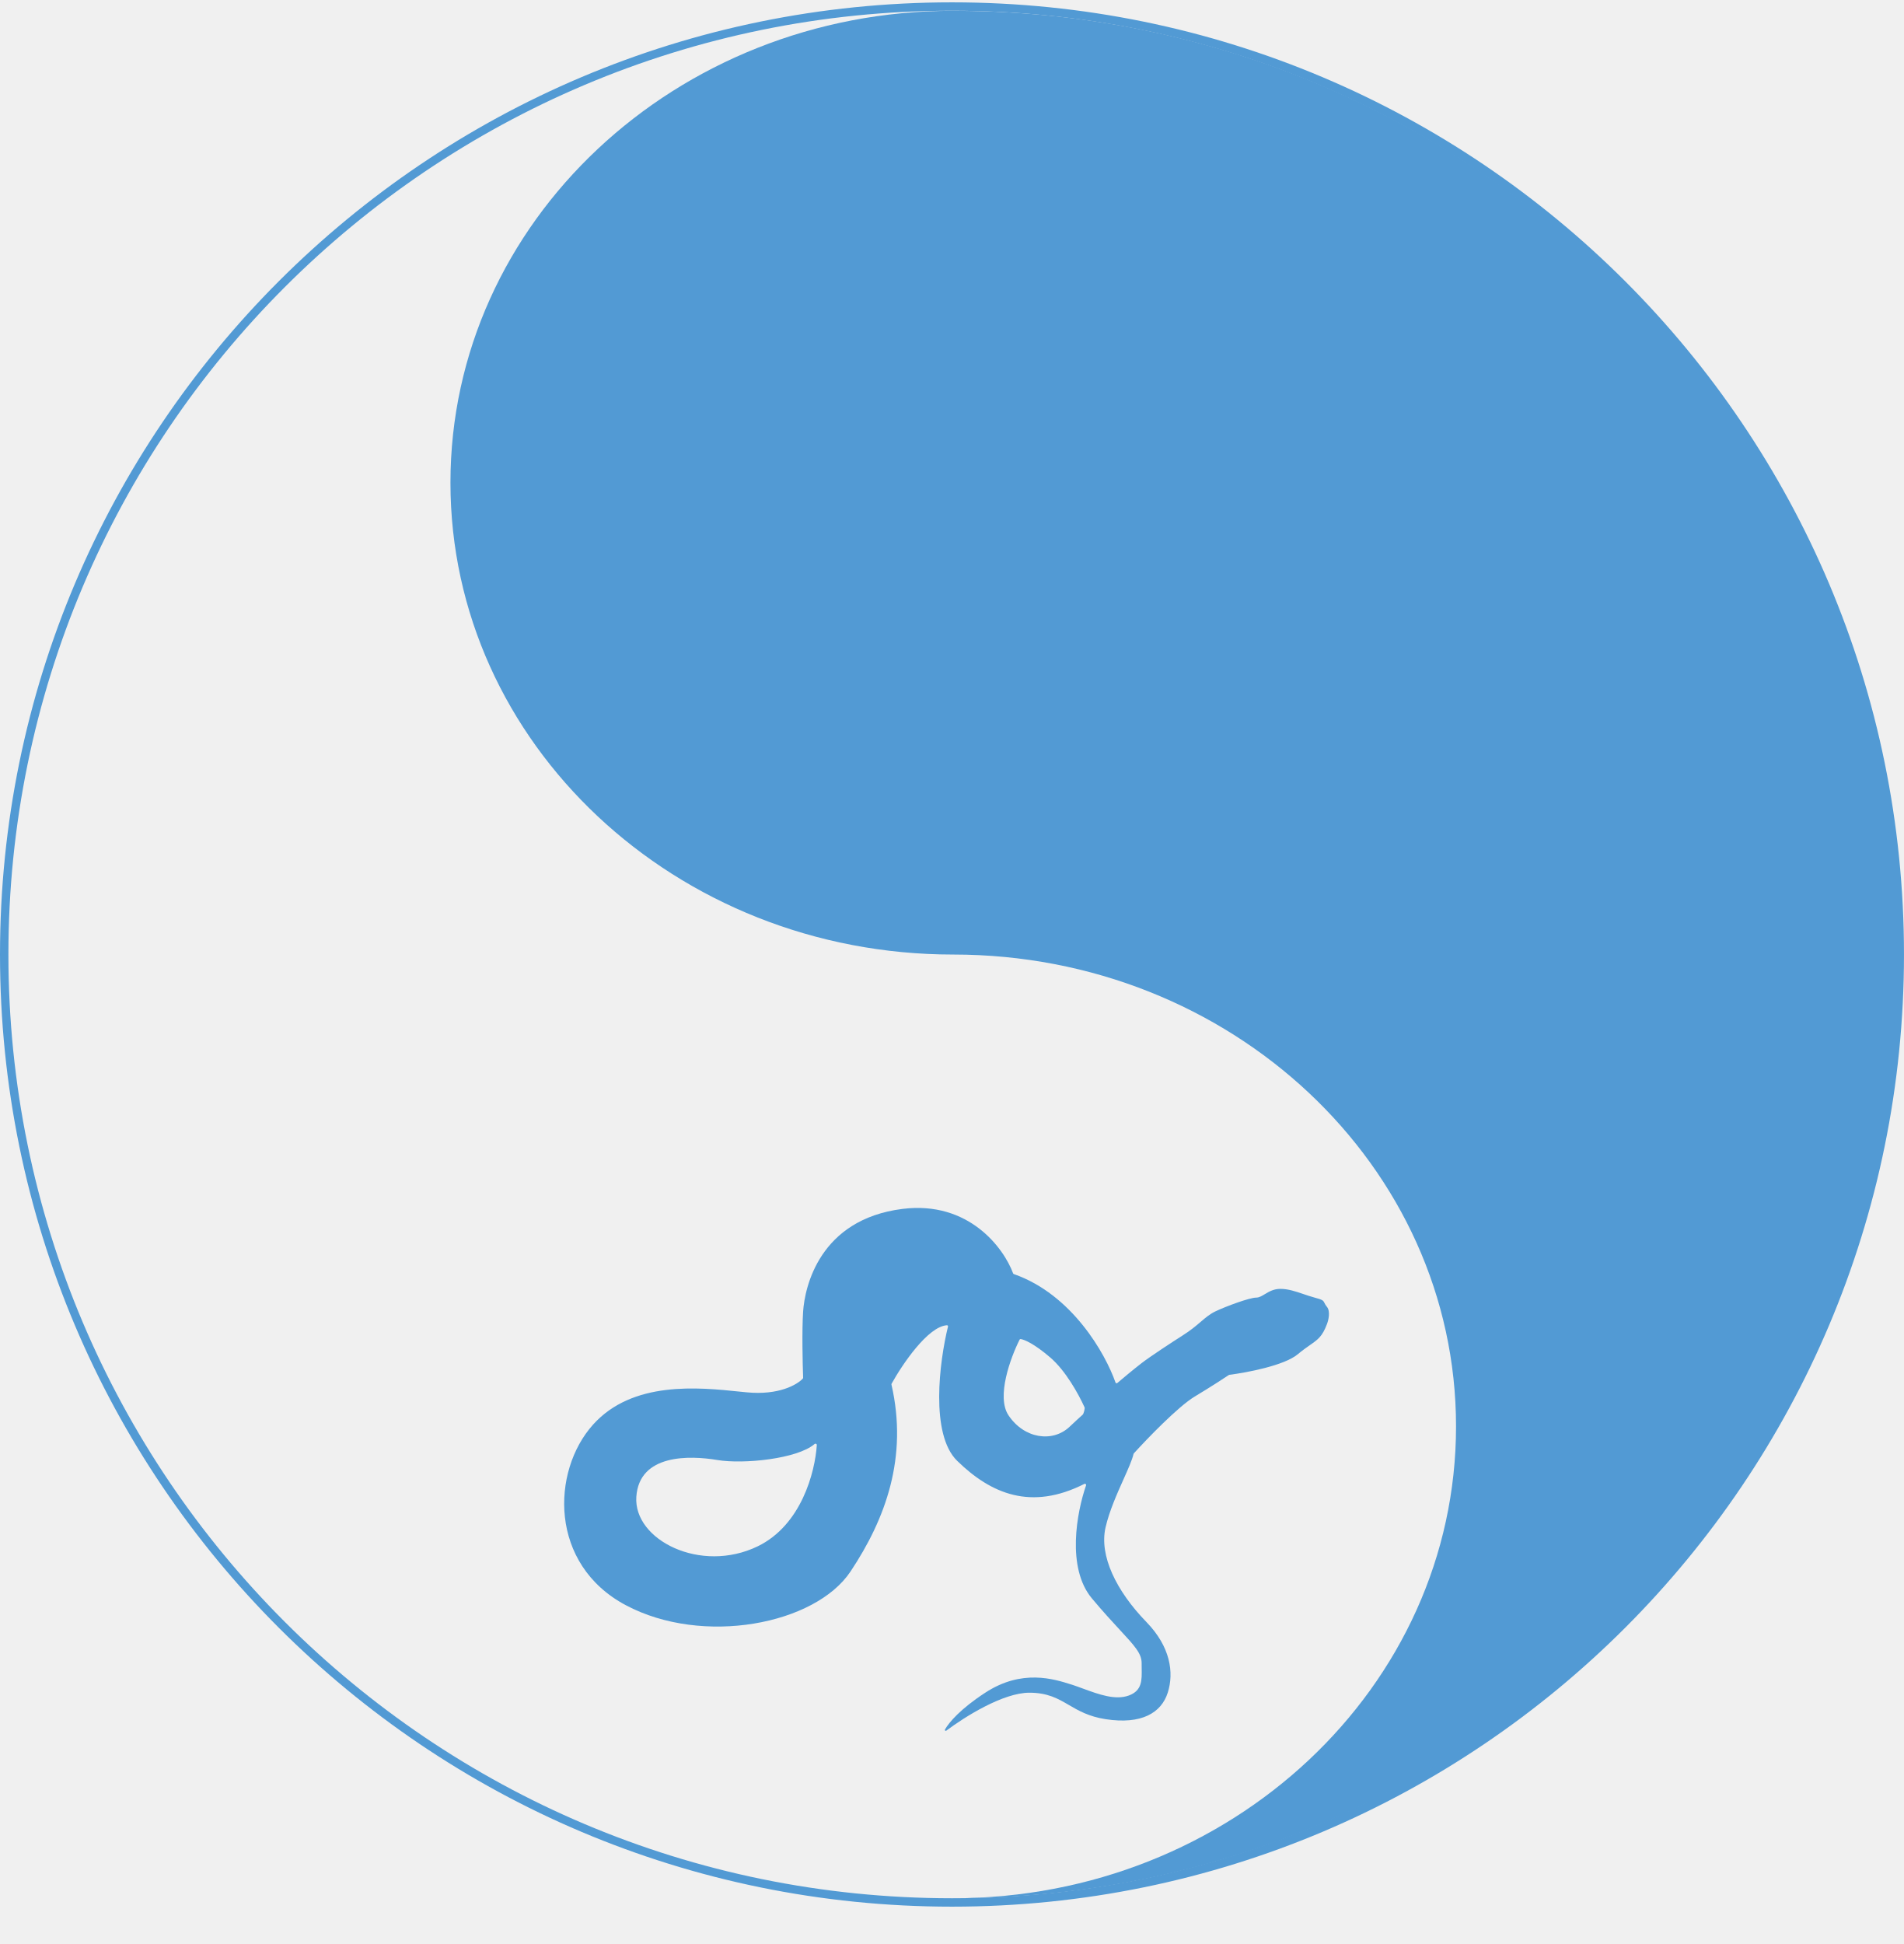
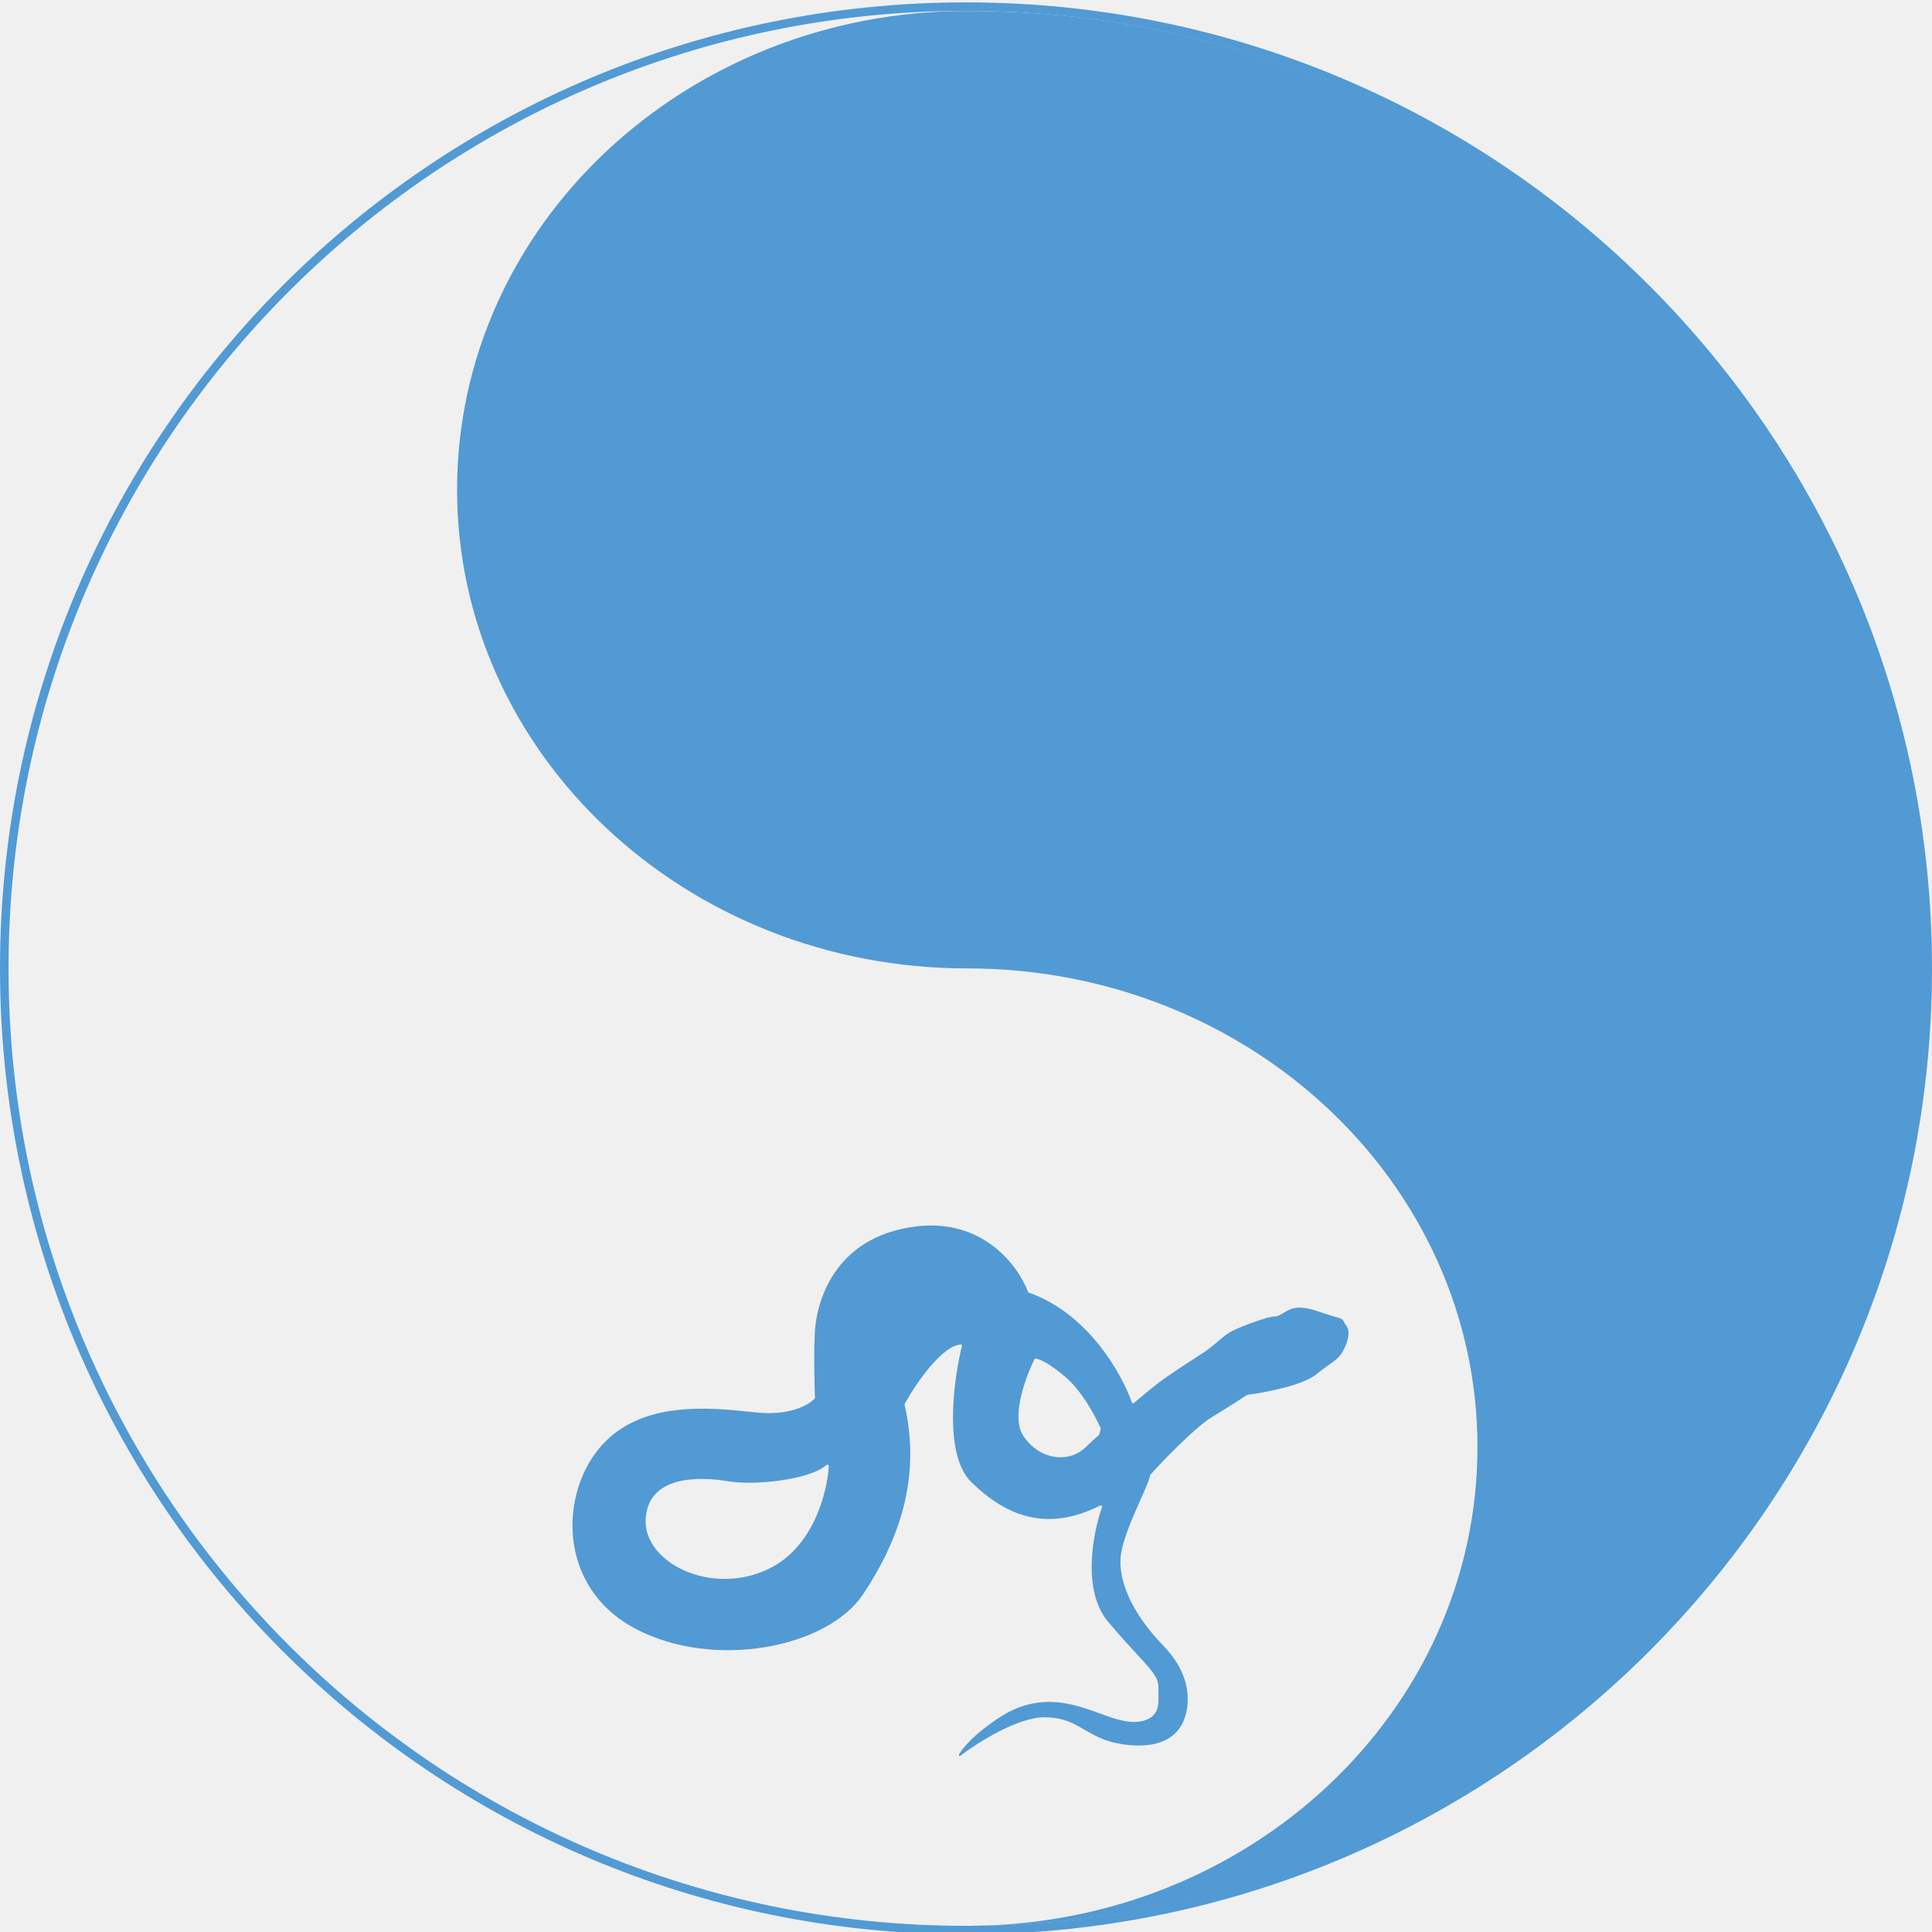
- <svg xmlns="http://www.w3.org/2000/svg" width="48" height="49" viewBox="0 0 48 49" fill="none">
+ <svg xmlns="http://www.w3.org/2000/svg" width="48" height="48" viewBox="0 0 48 48" fill="none">
  <g clip-path="url(#clip0_2288_891)">
    <path fill-rule="evenodd" clip-rule="evenodd" d="M48 24.059C48 37.313 37.255 48.059 24 48.059C10.745 48.059 0 37.313 0 24.059C0 10.804 10.745 0.059 24 0.059C37.255 0.059 48 10.804 48 24.059ZM24 47.847C37.138 47.847 47.788 37.197 47.788 24.059C47.788 10.921 37.138 0.27 24 0.27C10.862 0.27 0.212 10.921 0.212 24.059C0.212 37.197 10.862 47.847 24 47.847Z" fill="#529AD4" />
    <path d="M24.032 47.847H24.359C37.346 47.672 47.82 37.09 47.82 24.061C47.82 10.967 37.241 0.344 24.164 0.273C24.12 0.272 24.076 0.272 24.032 0.272C17.031 0.272 11.356 5.597 11.356 12.166C11.356 18.735 17.031 24.06 24.031 24.06C31.032 24.06 36.707 29.385 36.707 35.953C36.707 42.522 31.032 47.847 24.032 47.847Z" fill="#529AD4" />
    <path fill-rule="evenodd" clip-rule="evenodd" d="M33.452 33.378C33.491 33.279 33.545 33.053 33.452 32.939C33.417 32.897 33.402 32.866 33.39 32.842C33.362 32.784 33.351 32.761 33.142 32.707C33.045 32.681 32.951 32.649 32.857 32.617C32.665 32.552 32.477 32.487 32.278 32.487C32.108 32.487 31.989 32.559 31.887 32.62C31.811 32.666 31.743 32.707 31.671 32.707C31.503 32.707 30.91 32.926 30.639 33.055C30.501 33.121 30.396 33.21 30.272 33.316C30.153 33.418 30.015 33.535 29.813 33.662C29.564 33.821 29.008 34.183 28.781 34.358C28.572 34.52 28.305 34.743 28.169 34.859C28.153 34.873 28.129 34.866 28.122 34.847C27.868 34.122 27.027 32.627 25.559 32.114C25.551 32.111 25.544 32.105 25.541 32.097C25.305 31.459 24.426 30.263 22.755 30.471C20.652 30.734 20.288 32.449 20.247 33.055C20.215 33.535 20.234 34.362 20.247 34.727C20.247 34.734 20.245 34.741 20.24 34.747C20.098 34.902 19.63 35.175 18.819 35.094C18.767 35.089 18.714 35.083 18.658 35.078C17.61 34.969 15.948 34.797 14.949 35.911C13.898 37.084 13.837 39.43 15.778 40.461C17.72 41.493 20.551 40.947 21.441 39.612C22.329 38.28 22.894 36.726 22.474 34.899C22.473 34.892 22.474 34.884 22.477 34.878C22.75 34.386 23.392 33.437 23.871 33.404C23.89 33.403 23.904 33.42 23.899 33.438C23.685 34.31 23.444 36.151 24.13 36.821C24.985 37.656 25.997 38.081 27.337 37.403C27.361 37.391 27.389 37.414 27.38 37.44C27.146 38.114 26.881 39.519 27.529 40.291C27.812 40.629 28.046 40.882 28.232 41.083C28.6 41.48 28.781 41.676 28.781 41.917C28.781 41.961 28.782 42.003 28.782 42.045C28.788 42.354 28.793 42.612 28.46 42.736C28.118 42.862 27.695 42.706 27.313 42.566C27.212 42.529 27.115 42.493 27.022 42.463L27.014 42.461C26.567 42.319 25.763 42.062 24.838 42.666C24.213 43.073 23.925 43.414 23.824 43.592C23.81 43.617 23.837 43.638 23.86 43.62C24.326 43.27 25.291 42.666 25.95 42.666C26.414 42.666 26.671 42.815 26.947 42.976C27.189 43.117 27.447 43.267 27.871 43.333C28.781 43.474 29.278 43.171 29.439 42.666C29.601 42.16 29.507 41.508 28.903 40.886C28.136 40.097 27.709 39.208 27.871 38.5C27.965 38.09 28.16 37.653 28.324 37.287C28.441 37.026 28.542 36.8 28.577 36.647C28.578 36.642 28.581 36.637 28.584 36.634C28.925 36.258 29.7 35.455 30.116 35.203C30.528 34.955 30.86 34.739 30.98 34.658C30.984 34.655 30.988 34.654 30.993 34.653C31.429 34.598 32.374 34.42 32.714 34.137C32.841 34.032 32.942 33.961 33.027 33.902C33.229 33.761 33.334 33.687 33.452 33.378ZM25.731 33.752C25.72 33.75 25.71 33.756 25.705 33.766C25.477 34.218 25.112 35.206 25.424 35.673C25.817 36.264 26.536 36.368 26.964 35.963C27.126 35.81 27.23 35.715 27.295 35.658C27.319 35.638 27.355 35.501 27.342 35.473C27.189 35.136 26.865 34.549 26.478 34.217C26.073 33.869 25.823 33.764 25.731 33.752ZM20.536 36.397C20.557 36.379 20.594 36.394 20.592 36.422C20.548 37.103 20.203 38.442 19.102 38.976C17.666 39.672 15.97 38.816 16.042 37.729C16.115 36.641 17.391 36.685 18.087 36.801C18.748 36.911 20.104 36.772 20.536 36.397Z" fill="#529AD4" />
  </g>
  <defs>
    <clipPath id="clip0_2288_891">
      <rect width="48" height="48" fill="white" transform="translate(0 0.0585938)" />
    </clipPath>
  </defs>
</svg>
